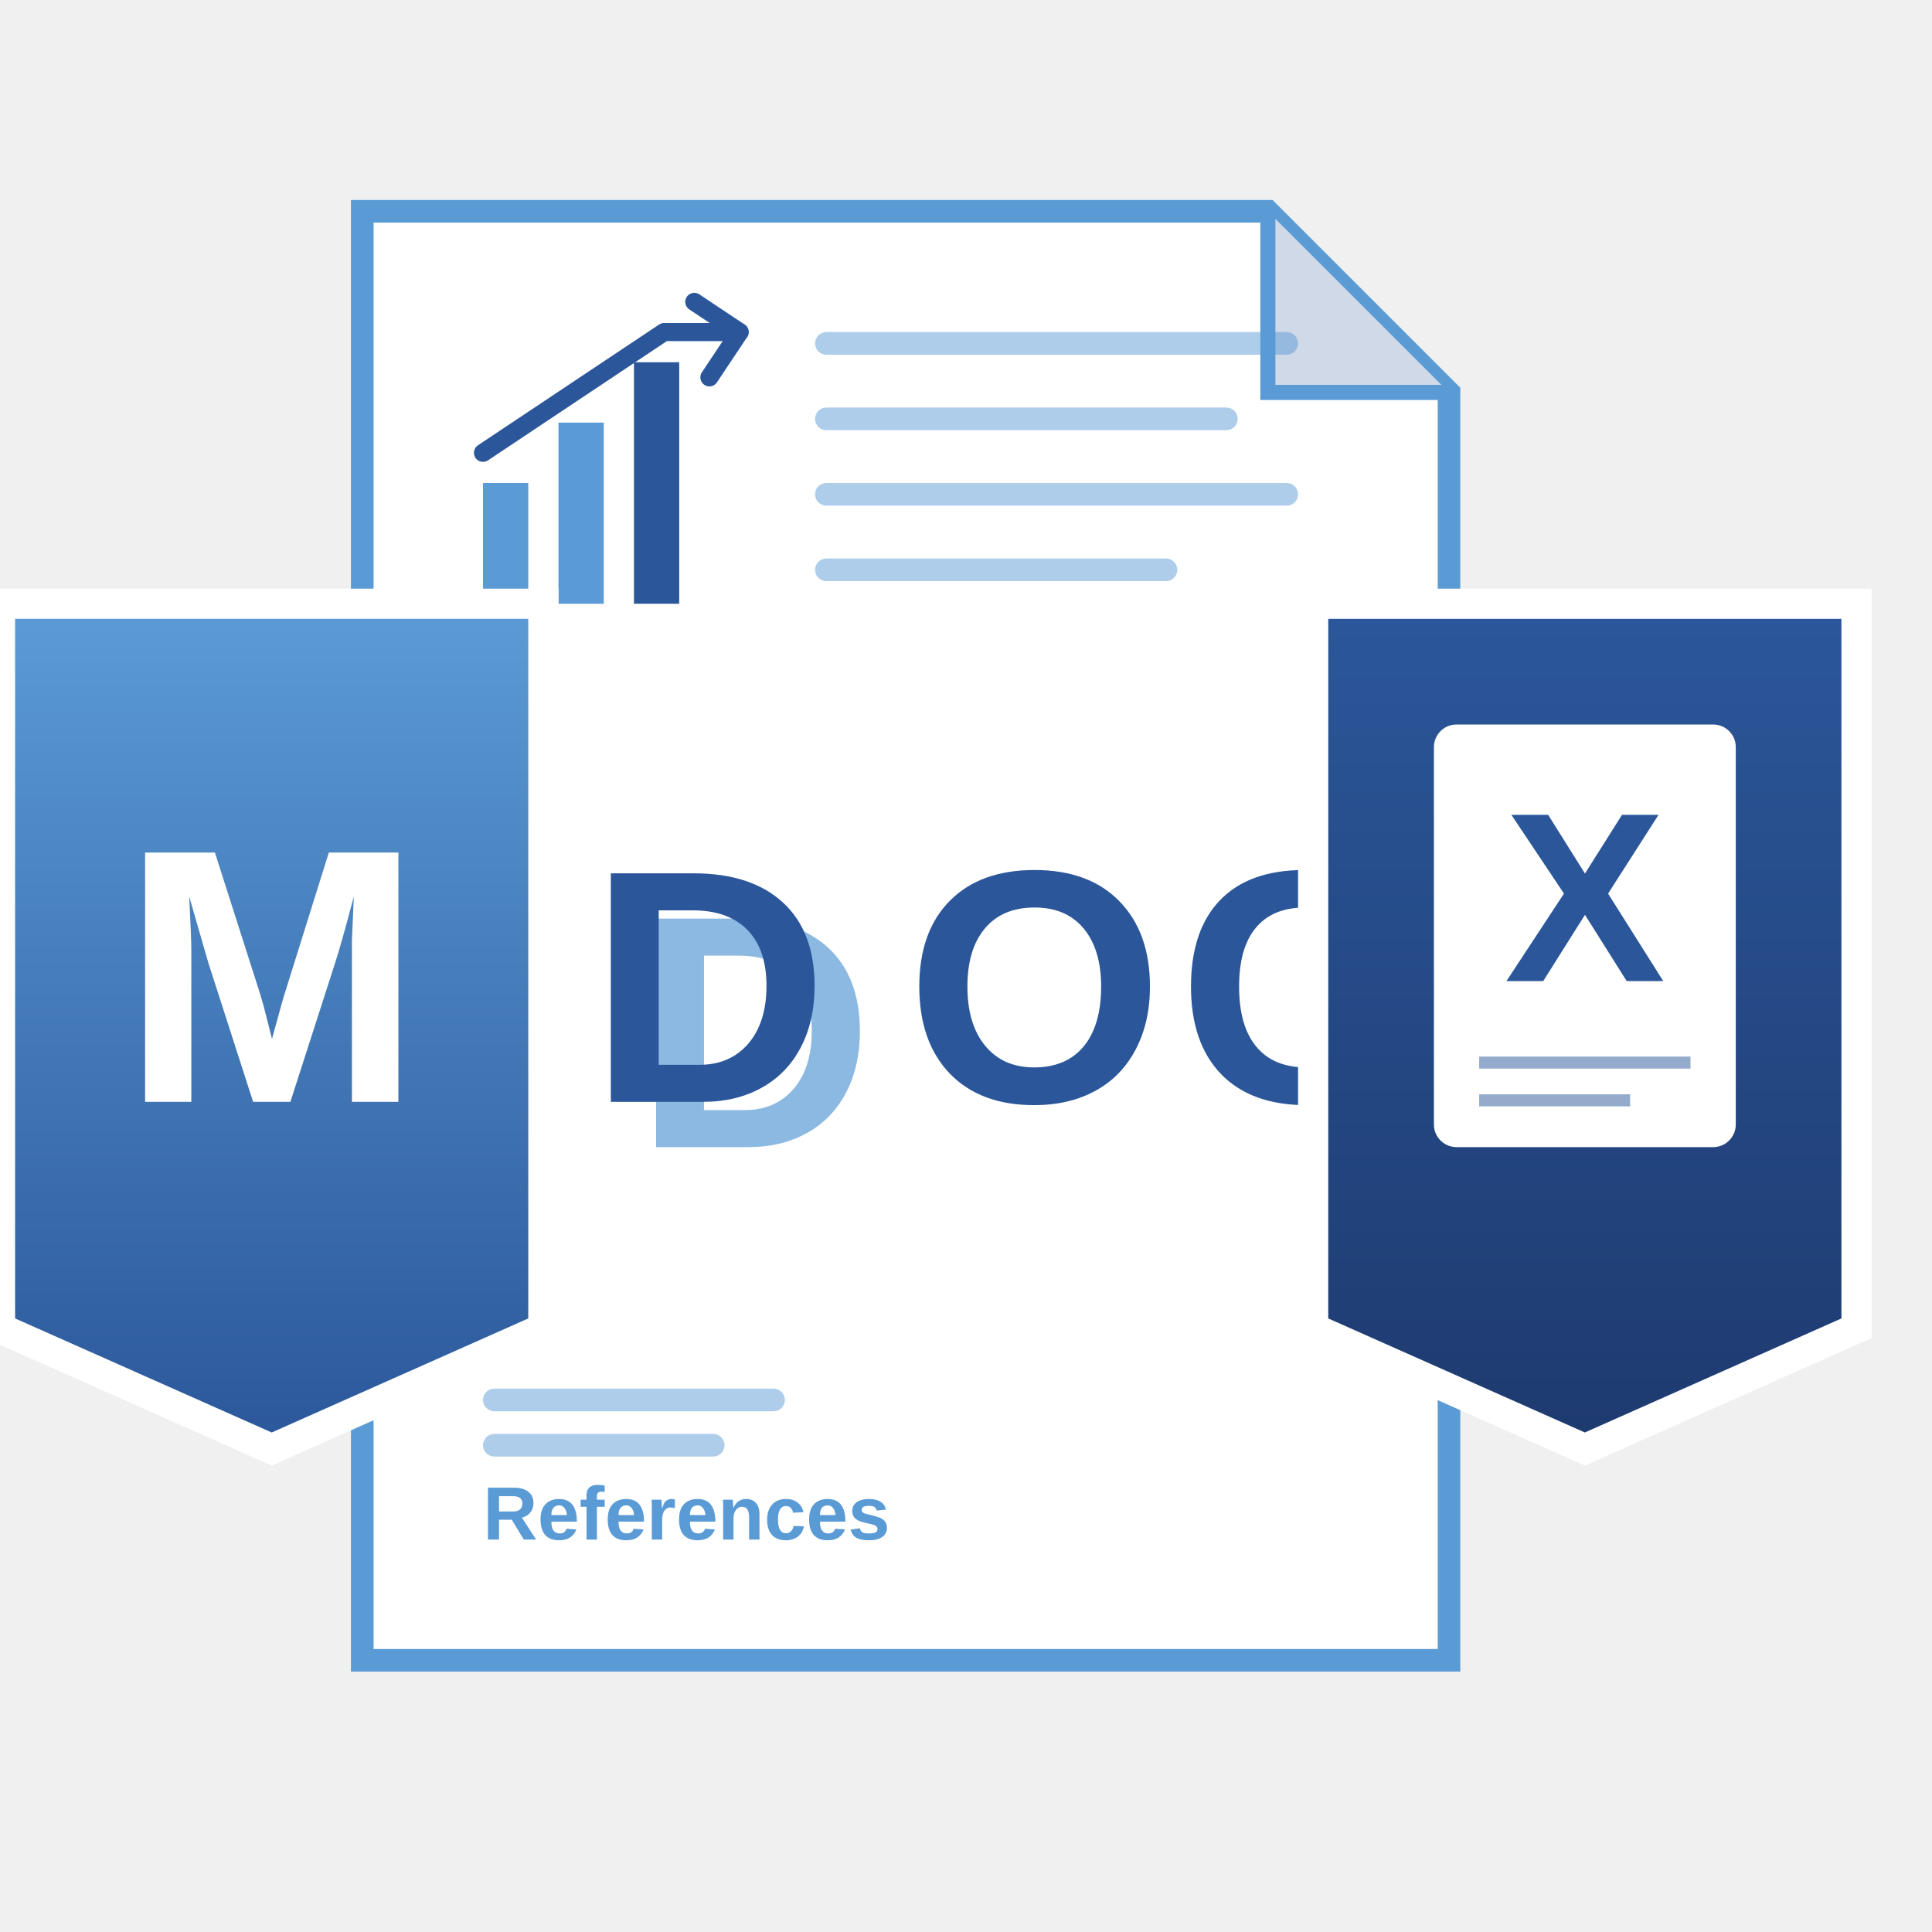
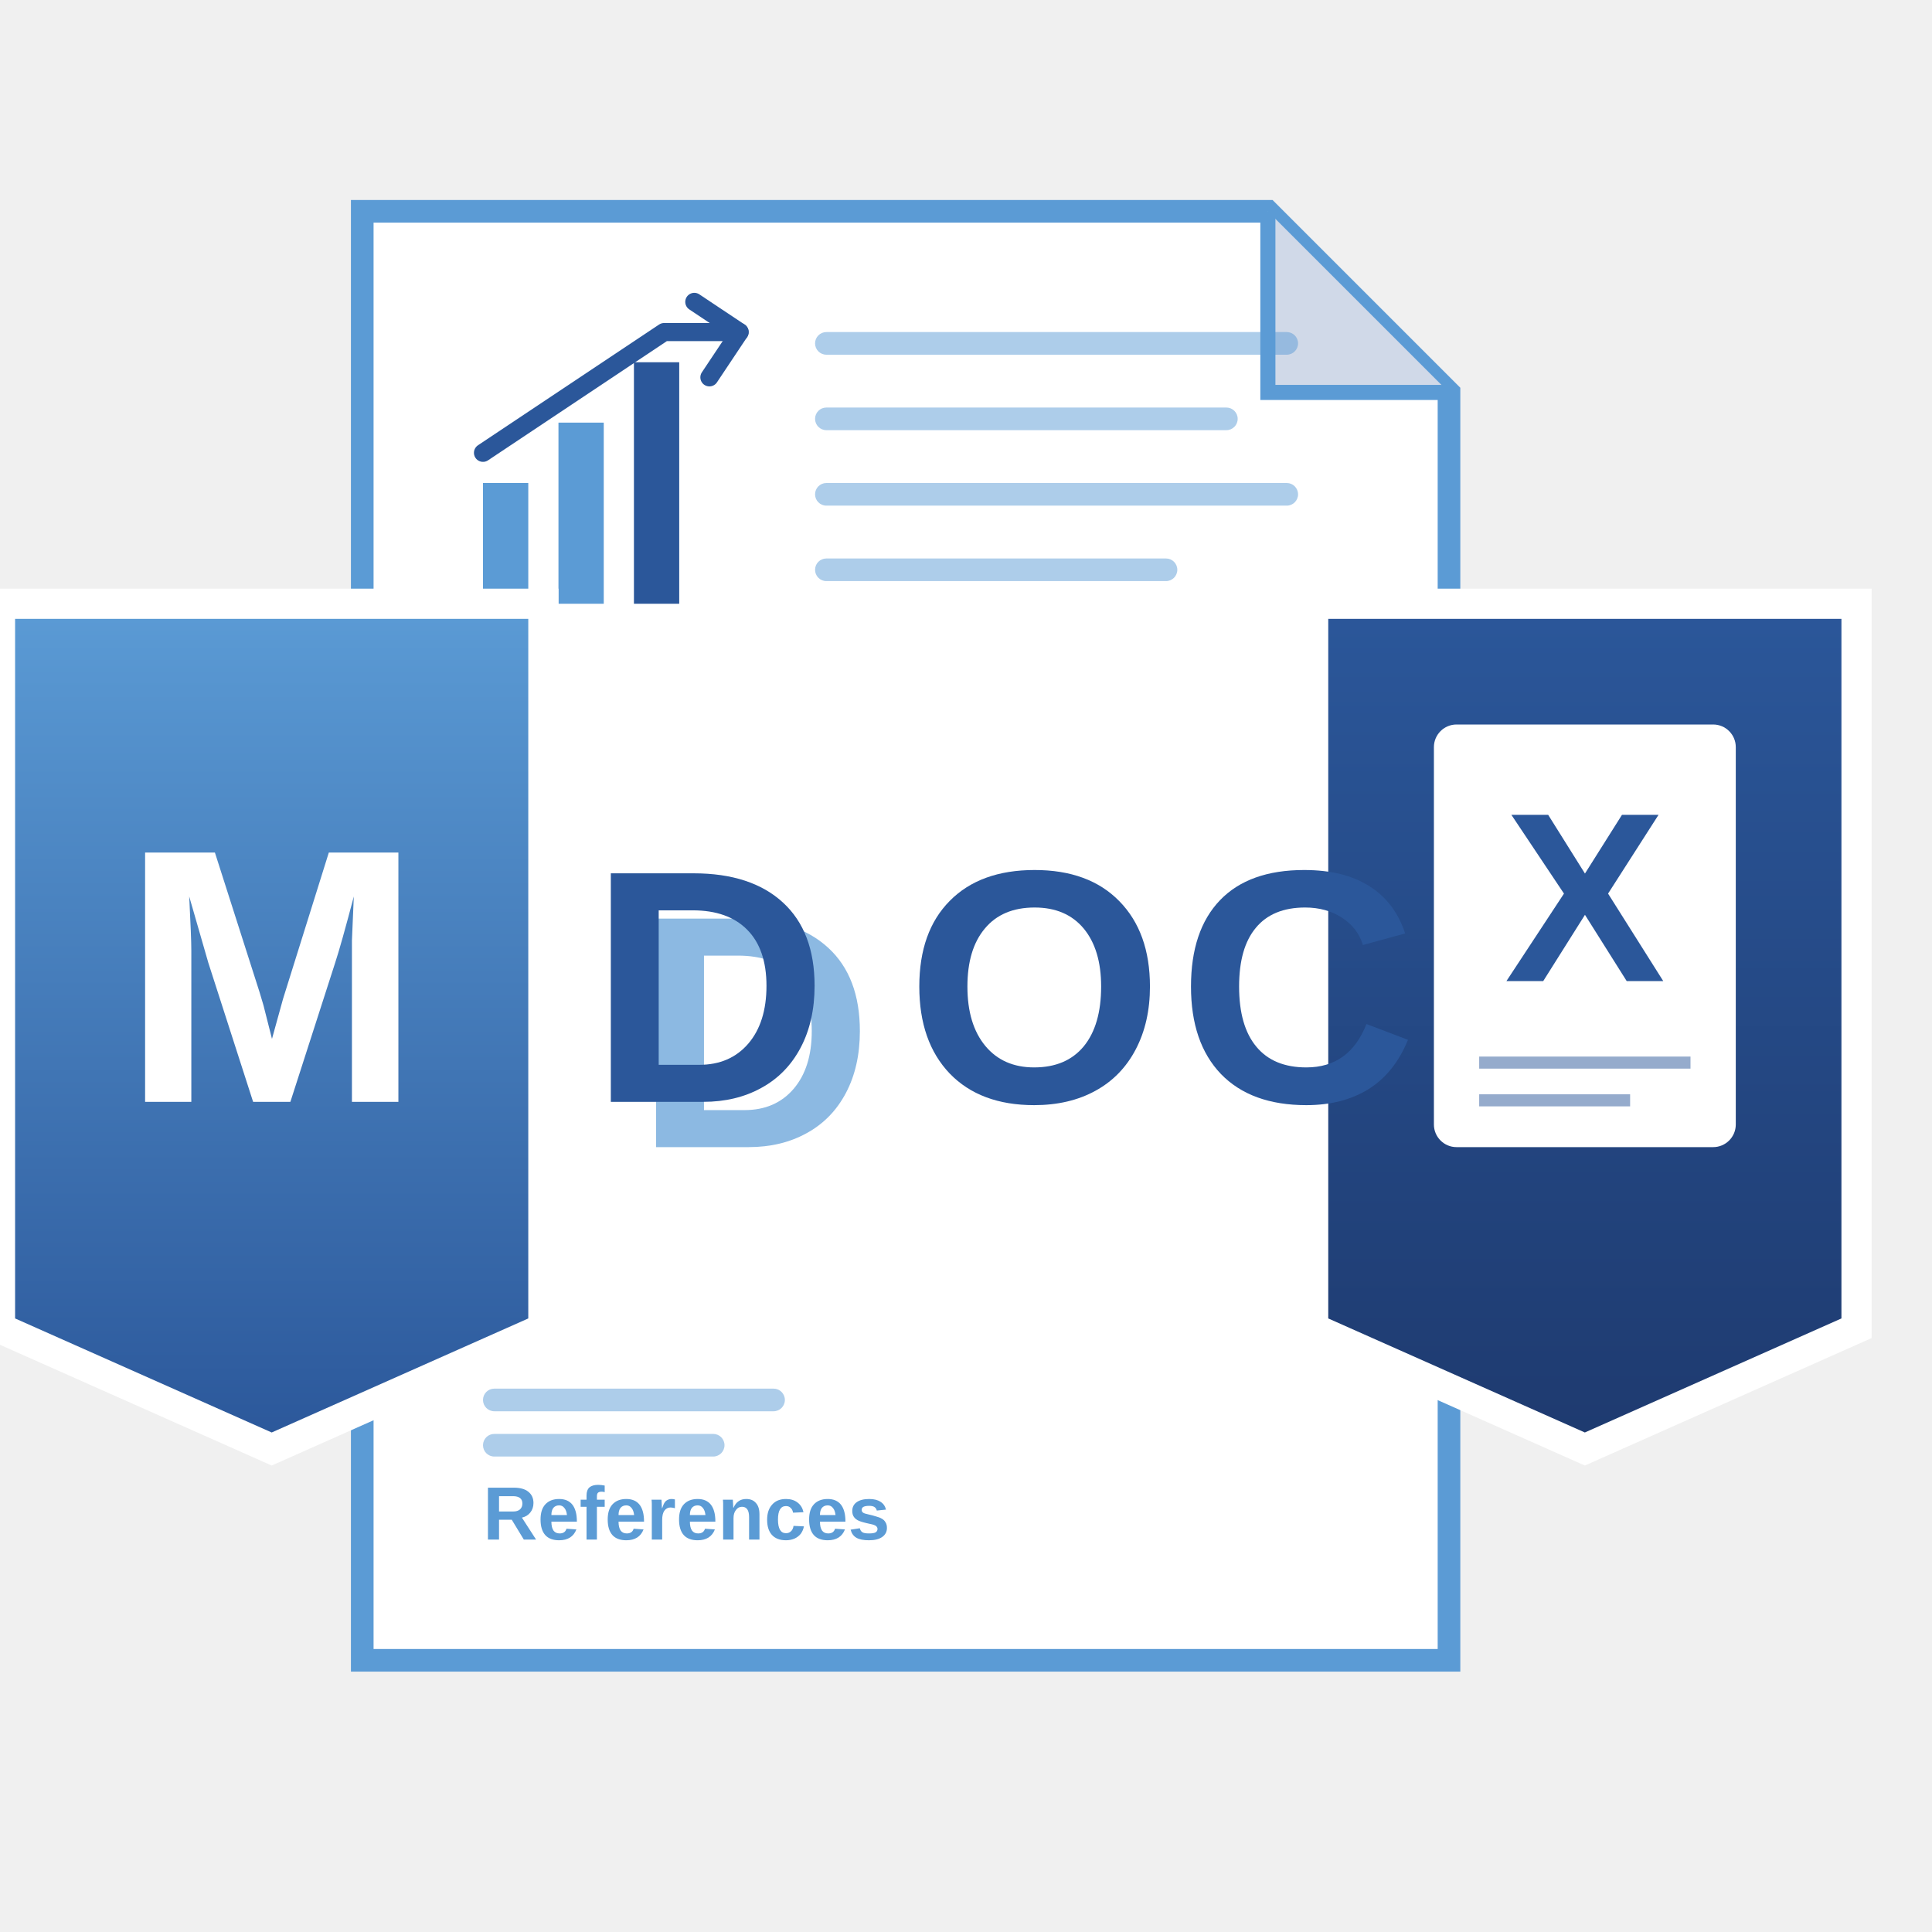
<svg xmlns="http://www.w3.org/2000/svg" viewBox="0 0 128 128" fill="none">
  <defs>
    <linearGradient id="mGrad" x1="0" y1="0" x2="0" y2="1">
      <stop offset="0" stop-color="#5B9BD5" />
      <stop offset="1" stop-color="#2B579A" />
    </linearGradient>
    <linearGradient id="wGrad" x1="0" y1="0" x2="0" y2="1">
      <stop offset="0" stop-color="#2B579A" />
      <stop offset="1" stop-color="#1E3A6F" />
    </linearGradient>
  </defs>
  <g transform="translate(36 26) rotate(-3 28 39)">
    <rect x="0" y="0" width="56" height="78" rx="2" fill="#E8F0FA" stroke="#A0B8D8" stroke-width="1" />
  </g>
  <g transform="translate(30 20)">
    <rect x="0" y="0" width="60" height="84" rx="2" fill="#F5F8FC" stroke="#A0B8D8" stroke-width="1" />
  </g>
  <g transform="translate(24 14)">
    <path d="M0 0 L60 0 L72 12 L72 96 L0 96 Z" fill="white" stroke="#5B9BD5" stroke-width="1.5" />
    <path d="M60 0 L60 12 L72 12" fill="#D0D9E8" stroke="#5B9BD5" stroke-width="1" />
    <g transform="translate(8 8)">
      <rect x="0" y="10" width="3" height="8" fill="#5B9BD5" />
      <rect x="5" y="6" width="3" height="12" fill="#5B9BD5" />
      <rect x="10" y="2" width="3" height="16" fill="#2B579A" />
      <path d="M0 8 L6 4 L12 0 L17 0" stroke="#2B579A" stroke-width="1.2" stroke-linecap="round" stroke-linejoin="round" fill="none" />
      <path d="M14 -2 L17 0 L15 3" stroke="#2B579A" stroke-width="1.2" stroke-linecap="round" stroke-linejoin="round" fill="none" />
    </g>
    <g transform="translate(30 8)">
      <rect x="0" y="0" width="32" height="1.5" rx="0.75" fill="#5B9BD5" opacity="0.5" />
      <rect x="0" y="5" width="28" height="1.5" rx="0.75" fill="#5B9BD5" opacity="0.5" />
      <rect x="0" y="10" width="32" height="1.5" rx="0.75" fill="#5B9BD5" opacity="0.5" />
      <rect x="0" y="15" width="24" height="1.5" rx="0.75" fill="#5B9BD5" opacity="0.5" />
    </g>
    <g transform="translate(8 78)">
      <rect x="0" y="0" width="20" height="1.5" rx="0.75" fill="#5B9BD5" opacity="0.5" />
      <rect x="0" y="3" width="16" height="1.5" rx="0.75" fill="#5B9BD5" opacity="0.5" />
      <text x="0" y="10" fill="#5B9BD5" font-size="5" font-family="Arial, sans-serif" font-weight="700">References</text>
    </g>
-     <g transform="translate(30 54)">
-       <text x="-12" y="8" text-anchor="start" fill="#5B9BD5" opacity="0.7" font-size="22" font-family="Arial, sans-serif" font-weight="900">D</text>
-       <text x="-15" y="5" text-anchor="start" fill="#2B579A" font-size="22" font-family="Arial, sans-serif" font-weight="900">D</text>
-       <text x="6" y="5" text-anchor="start" fill="#2B579A" font-size="22" font-family="Arial, sans-serif" font-weight="900">O</text>
-       <text x="24" y="5" text-anchor="start" fill="#2B579A" font-size="22" font-family="Arial, sans-serif" font-weight="900">C</text>
-     </g>
  </g>
  <g transform="translate(0 40)">
    <path d="M0 0 L36 0 L36 48 L18 56 L0 48 Z" fill="url(#mGrad)" stroke="white" stroke-width="2" />
    <text x="18" y="33" text-anchor="middle" fill="white" font-size="24" font-family="Arial, sans-serif" font-weight="900">M</text>
  </g>
  <g transform="translate(87 40)">
    <path d="M0 0 L36 0 L36 48 L18 56 L0 48 Z" fill="url(#wGrad)" stroke="white" stroke-width="2" />
    <rect x="8" y="8" width="20" height="28" rx="1.5" fill="white" />
    <text x="18" y="25" text-anchor="middle" fill="#2B579A" font-size="16" font-family="Arial, sans-serif" font-weight="900">X</text>
    <rect x="11" y="30" width="14" height="0.8" fill="#2B579A" opacity="0.5" />
    <rect x="11" y="32.5" width="10" height="0.8" fill="#2B579A" opacity="0.5" />
  </g>
+   <g transform="translate(54 68)">
+     <text x="-12" y="8" text-anchor="start" fill="#5B9BD5" opacity="0.7" font-size="22" font-family="Arial, sans-serif" font-weight="900">D</text>
+     <text x="-15" y="5" text-anchor="start" fill="#2B579A" font-size="22" font-family="Arial, sans-serif" font-weight="900">D</text>
+     <text x="6" y="5" text-anchor="start" fill="#2B579A" font-size="22" font-family="Arial, sans-serif" font-weight="900">O</text>
+     <text x="24" y="5" text-anchor="start" fill="#2B579A" font-size="22" font-family="Arial, sans-serif" font-weight="900">C</text>
+   </g>
</svg>
